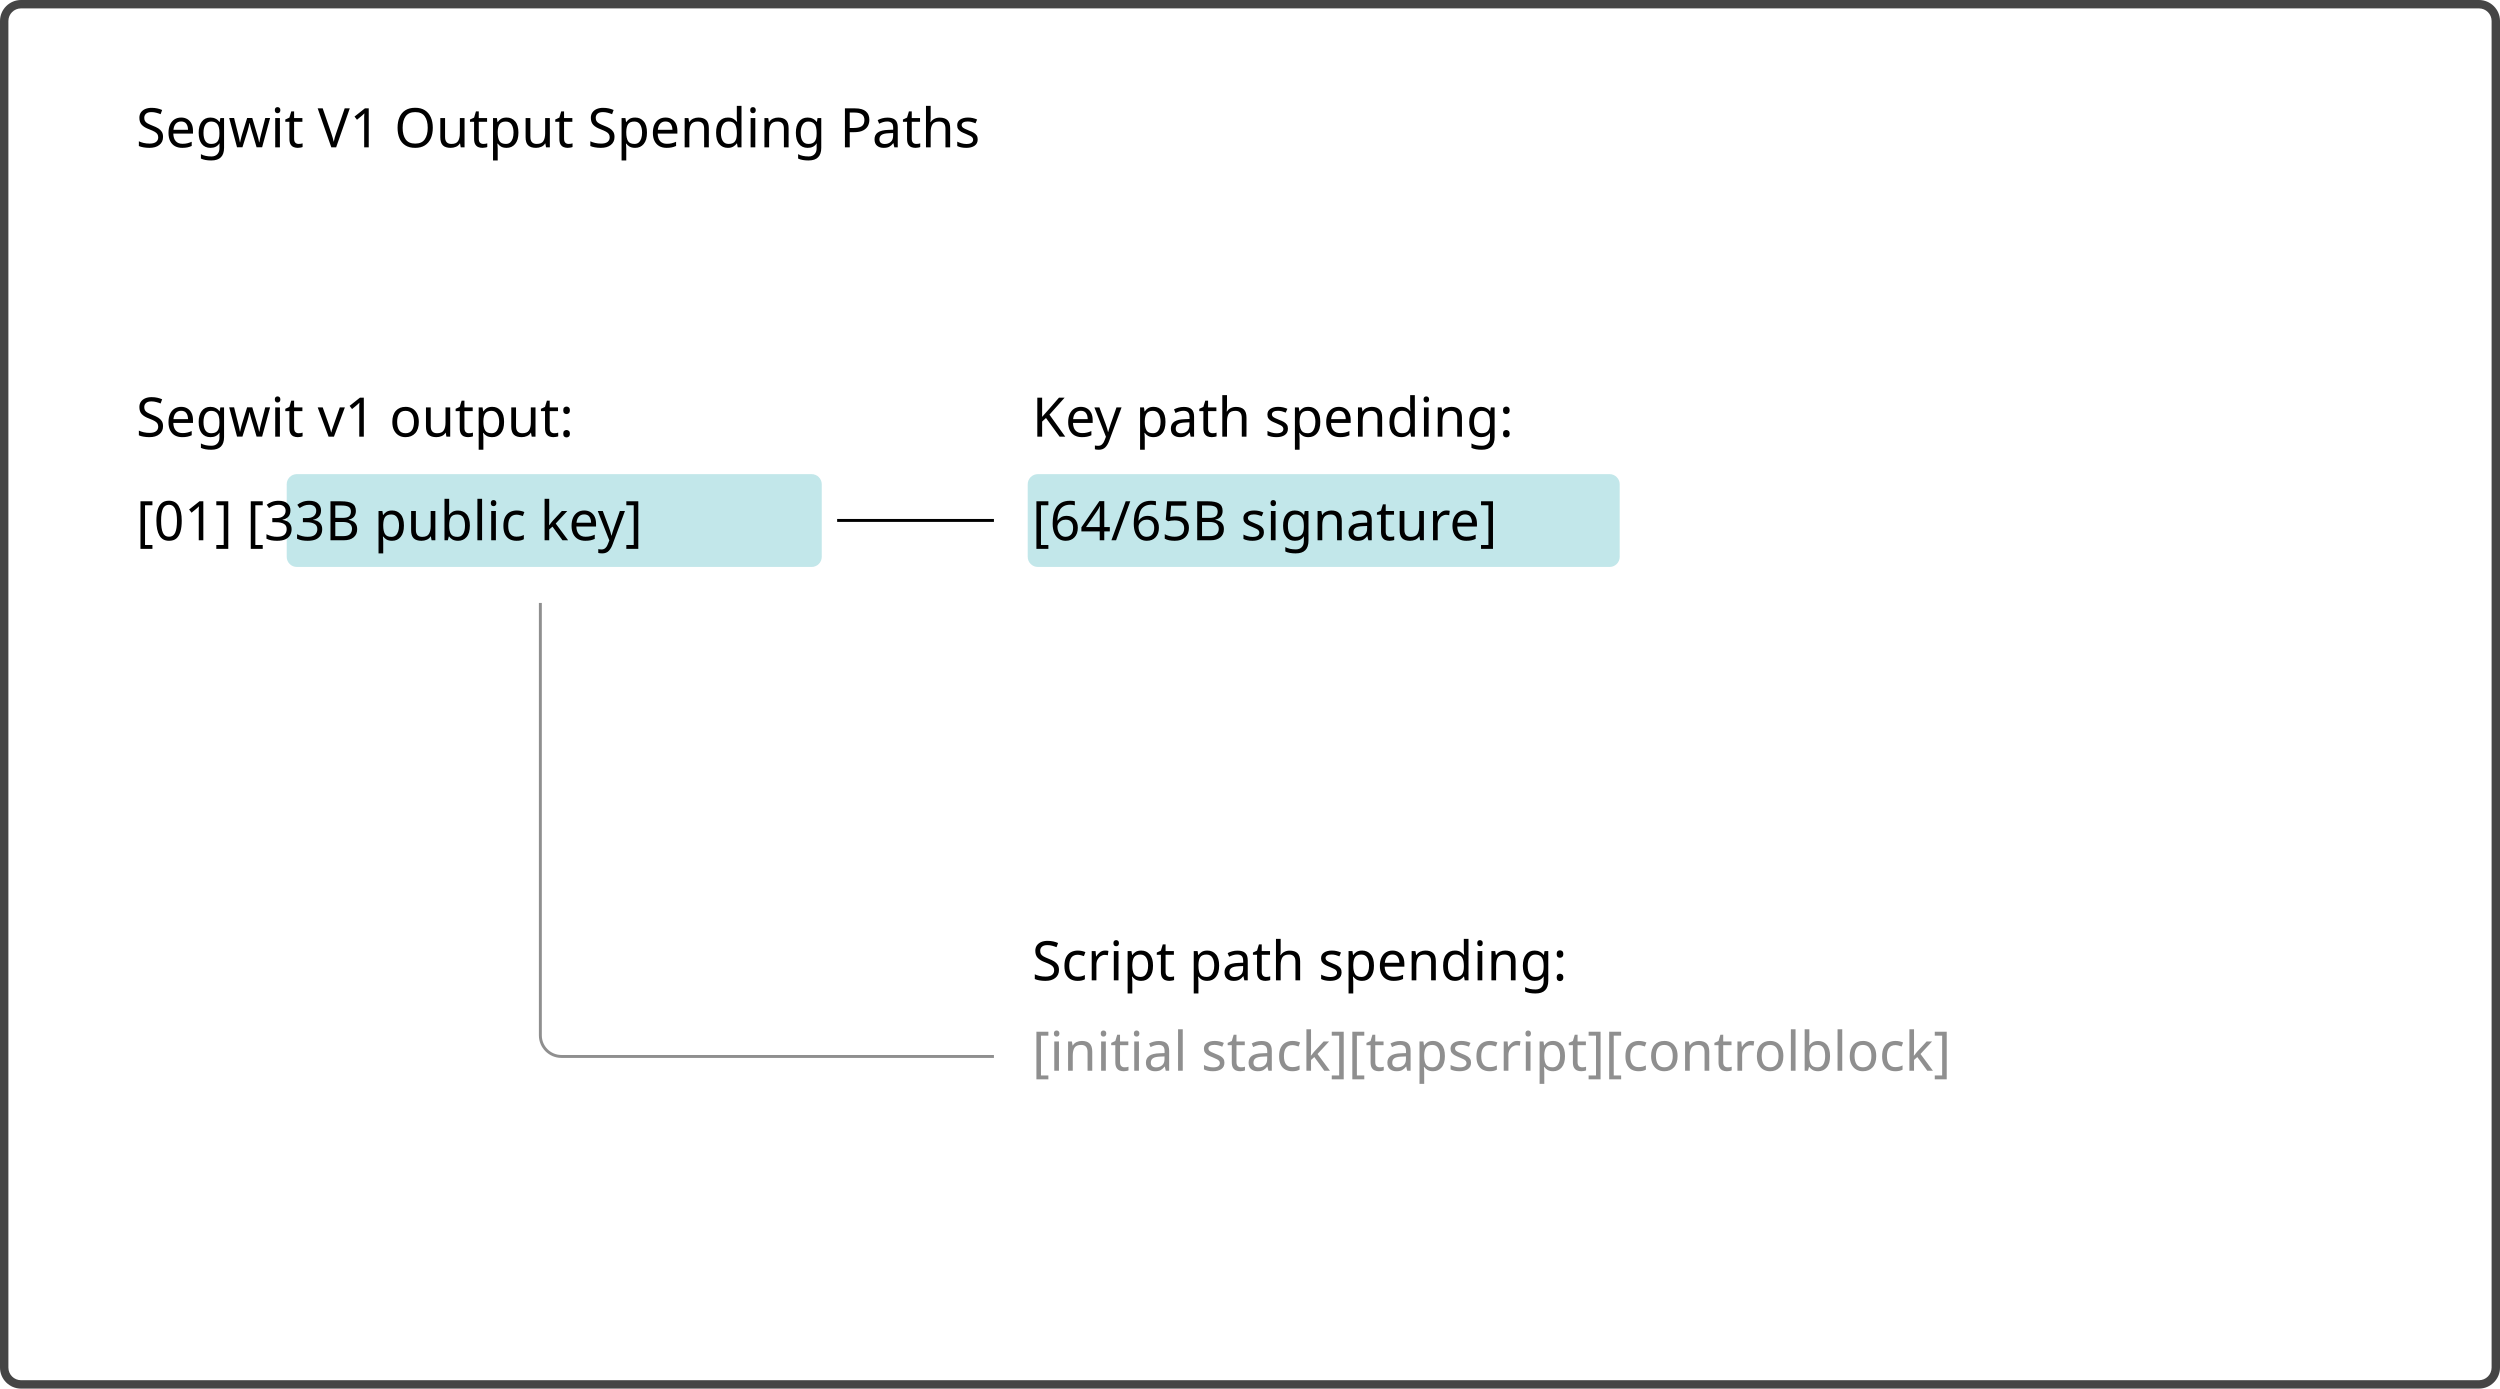
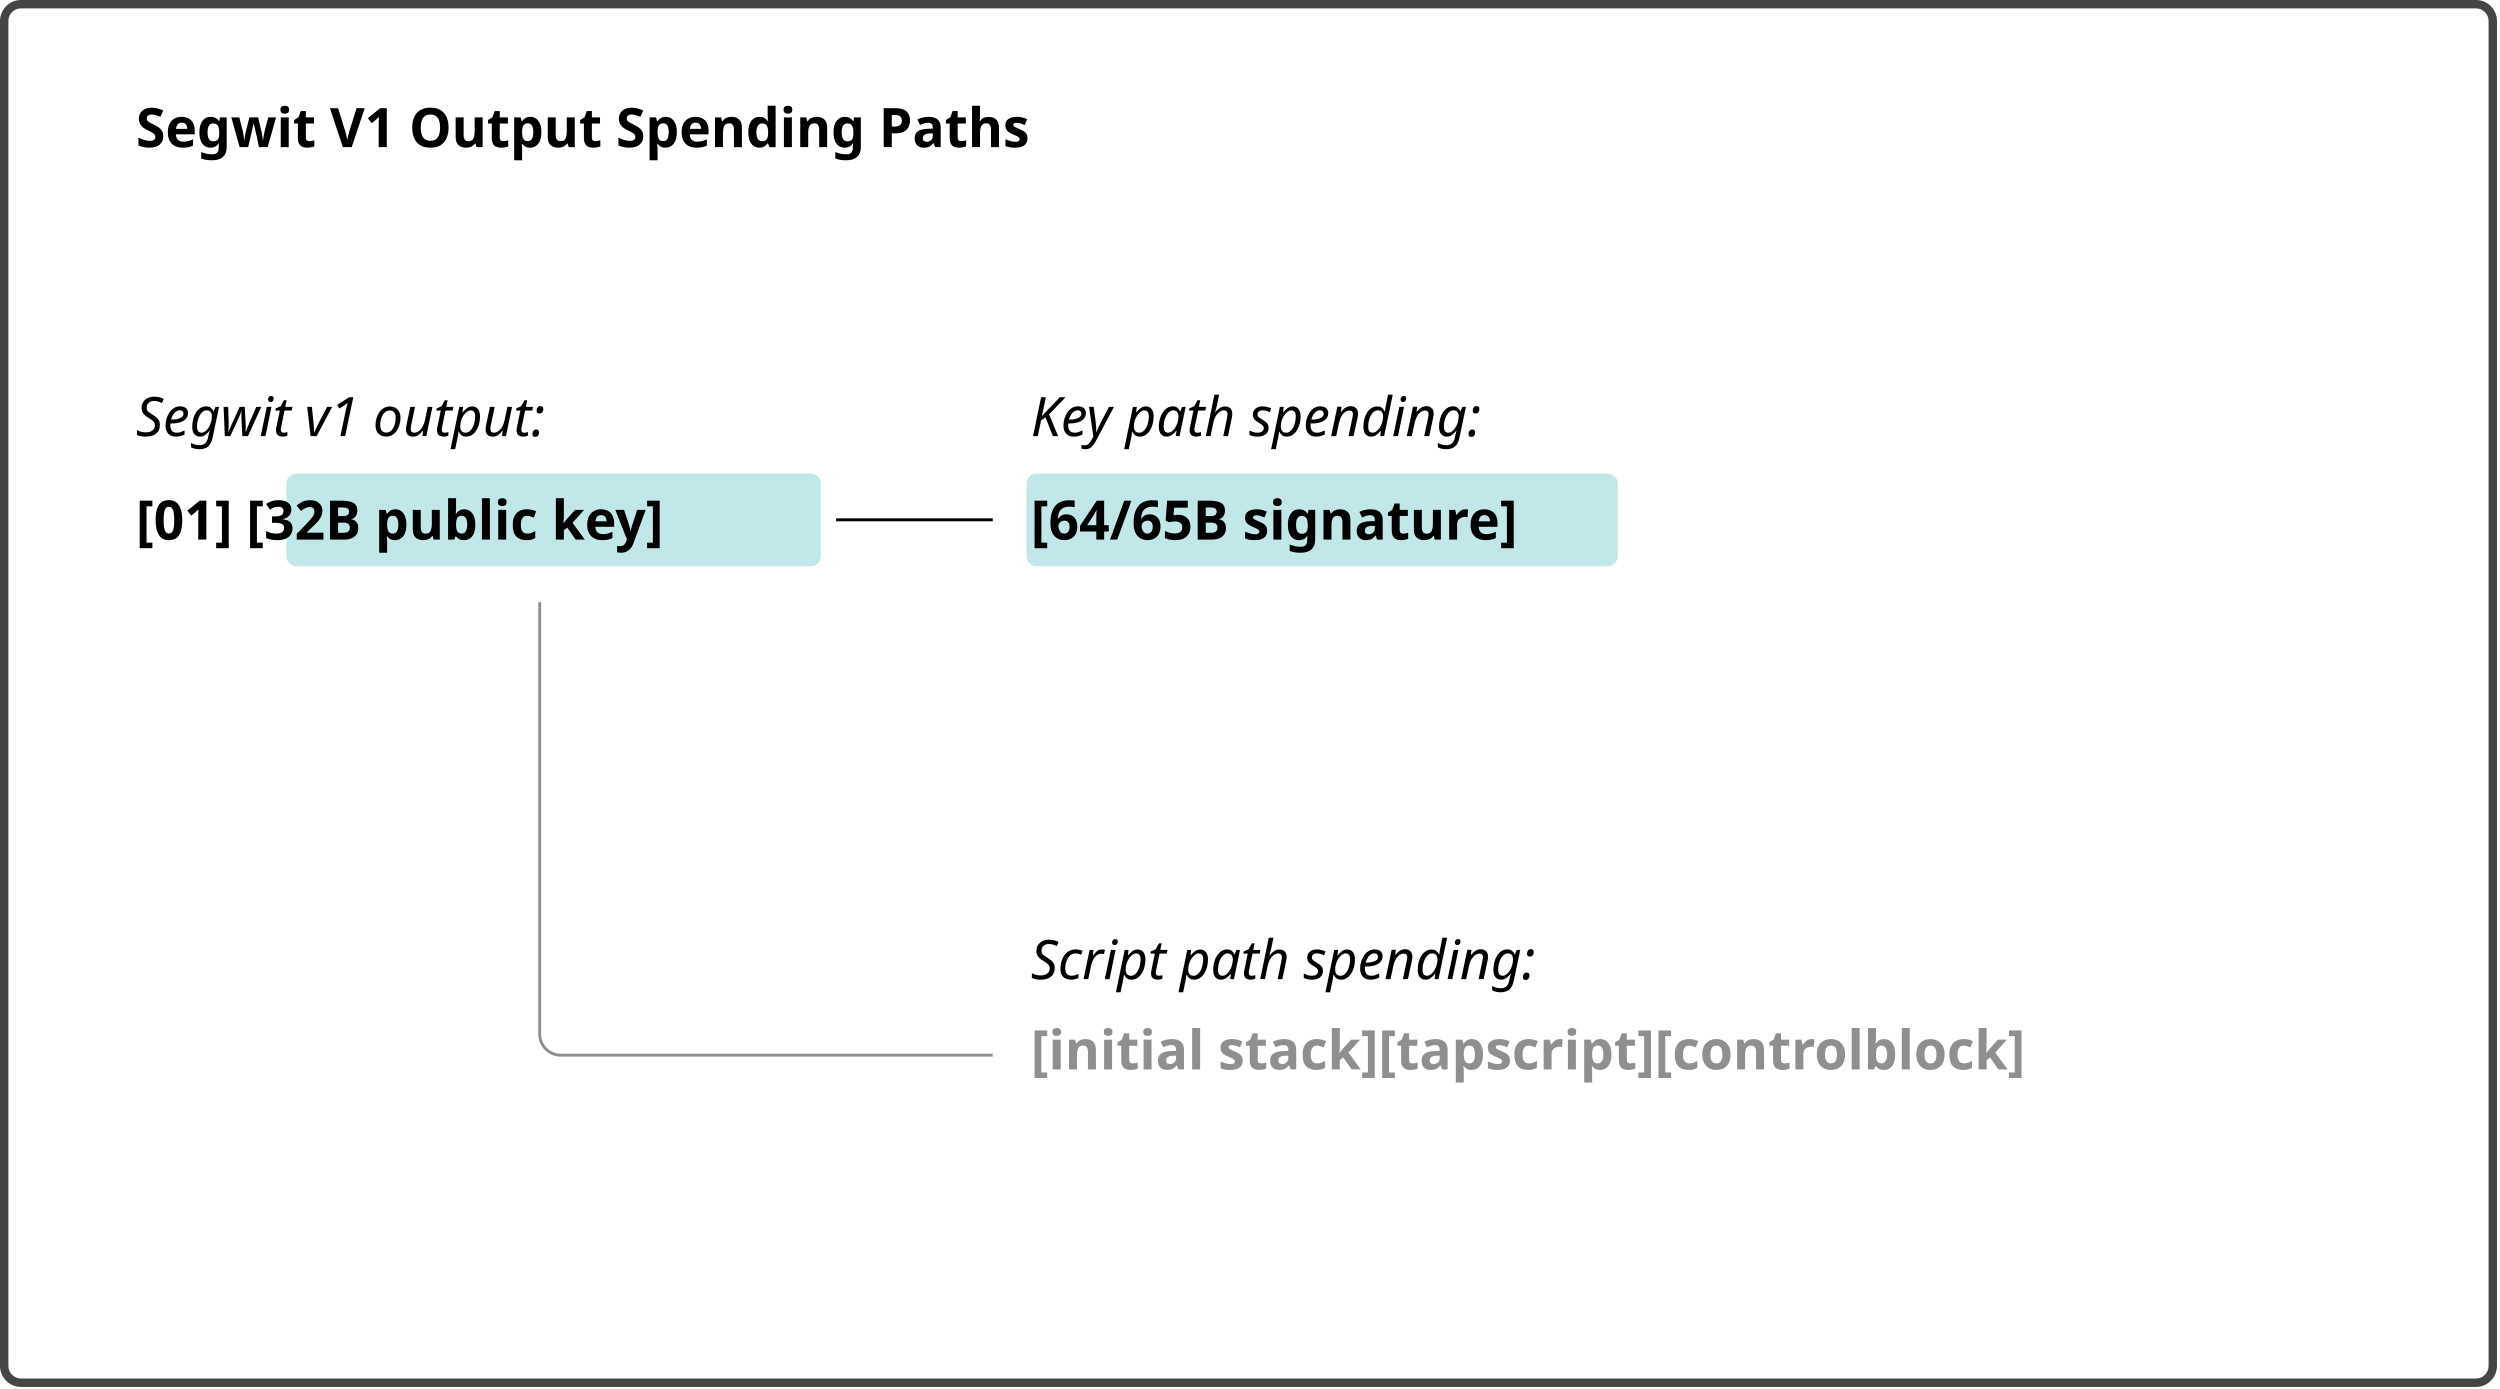
- <svg xmlns="http://www.w3.org/2000/svg" version="1.1" id="TapTree-2.1" x="0px" y="0px" width="595.279px" height="330.643px" viewBox="0 0 595.279 330.643" enable-background="new 0 0 595.279 330.643" xml:space="preserve">
+ <svg xmlns="http://www.w3.org/2000/svg" width="100%" height="100%" viewBox="0 0 596 331" version="1.1" xml:space="preserve" style="fill-rule:evenodd;clip-rule:evenodd;stroke-miterlimit:10;">
+   <path d="M590.28,2C591.934,2 593.28,3.346 593.28,5L593.28,325.643C593.28,327.297 591.934,328.643 590.28,328.643L5,328.643C3.346,328.643 2,327.297 2,325.643L2,5C2,3.346 3.346,2 5,2L590.28,2M590.28,0L5,0C2.25,0 0,2.25 0,5L0,325.643C0,328.393 2.25,330.643 5,330.643L590.28,330.643C593.03,330.643 595.28,328.393 595.28,325.643L595.28,5C595.28,2.25 593.03,0 590.28,0Z" style="fill:rgb(69,69,69);fill-rule:nonzero;" />
+   <path d="M195.667,132.598C195.667,133.919 194.586,135 193.265,135L70.671,135C69.35,135 68.269,133.919 68.269,132.598L68.269,115.299C68.269,113.978 69.35,112.897 70.671,112.897L193.264,112.897C194.585,112.897 195.666,113.978 195.666,115.299L195.667,132.598Z" style="fill:rgb(161,218,222);fill-opacity:0.65;fill-rule:nonzero;" />
+   <path d="M385.667,132.598C385.667,133.919 384.586,135 383.265,135L247.113,135C245.793,135 244.712,133.919 244.712,132.598L244.712,115.299C244.712,113.978 245.793,112.897 247.113,112.897L383.264,112.897C384.585,112.897 385.666,113.978 385.666,115.299L385.667,132.598Z" style="fill:rgb(161,218,222);fill-opacity:0.65;fill-rule:nonzero;" />
  <g>
-     <path fill="#454545" d="M590.28,2c1.654,0,3,1.346,3,3v320.643c0,1.654-1.346,3-3,3H5c-1.654,0-3-1.346-3-3V5c0-1.654,1.346-3,3-3   H590.28 M590.28,0H5C2.25,0,0,2.25,0,5v320.643c0,2.75,2.25,5,5,5H590.28c2.75,0,5-2.25,5-5V5C595.28,2.25,593.03,0,590.28,0   L590.28,0z" />
-   </g>
-   <g opacity="0.65">
-     <path fill="#A1DADE" d="M195.667,132.598c0,1.321-1.081,2.402-2.402,2.402H70.671c-1.321,0-2.402-1.081-2.402-2.402v-17.299   c0-1.321,1.081-2.402,2.402-2.402h122.593c1.321,0,2.402,1.081,2.402,2.402L195.667,132.598L195.667,132.598z" />
-   </g>
-   <g opacity="0.65">
-     <path fill="#A1DADE" d="M385.667,132.598c0,1.321-1.081,2.402-2.402,2.402H247.113c-1.32,0-2.401-1.081-2.401-2.402v-17.299   c0-1.321,1.081-2.402,2.401-2.402h136.151c1.321,0,2.402,1.081,2.402,2.402L385.667,132.598L385.667,132.598z" />
+     <rect x="32.422" y="25.333" width="416.578" height="35.333" style="fill:none;" />
+     <g transform="matrix(0.9799,0,0,1,32.4216,35.0833)">
+       <text x="0px" y="0px" style="font-family:'RobotoMono-Bold', 'Roboto Mono';font-weight:700;font-size:13px;">Segwit V1 Output Spending Paths</text>
+     </g>
  </g>
  <g>
-     <rect x="32.422" y="25.333" fill="none" width="416.578" height="35.333" />
-     <text transform="matrix(0.9799 0 0 1 32.4216 35.0833)" font-family="'RobotoMono-Bold'" font-size="13">Segwit V1 Output Spending Paths</text>
+     <rect x="32.422" y="118.896" width="181.244" height="24.667" style="fill:none;" />
+     <g transform="matrix(0.9799,0,0,1,32.4216,128.646)">
+       <text x="0px" y="0px" style="font-family:'RobotoMono-Bold', 'Roboto Mono';font-weight:700;font-size:13px;">[01] [32B public key]</text>
+     </g>
  </g>
  <g>
-     <rect x="32.422" y="118.896" fill="none" width="181.244" height="24.667" />
-     <text transform="matrix(0.9799 0 0 1 32.4216 128.6458)" font-family="'RobotoMono-Bold'" font-size="13">[01] [33B public key]</text>
+     <rect x="245.756" y="118.896" width="181.244" height="24.667" style="fill:none;" />
+     <g transform="matrix(0.9799,0,0,1,245.755,128.646)">
+       <text x="0px" y="0px" style="font-family:'RobotoMono-Bold', 'Roboto Mono';font-weight:700;font-size:13px;">[64/65B signature]</text>
+     </g>
+   </g>
+   <g opacity="0.44">
+     <rect x="245.756" y="245.2" width="316.19" height="27.345" style="fill:none;" />
+     <g transform="matrix(0.9799,0,0,1,245.755,254.95)">
+       <text x="0px" y="0px" style="font-family:'RobotoMono-Bold', 'Roboto Mono';font-weight:700;font-size:13px;">[initial stack][tapscript][controlblock]</text>
+     </g>
  </g>
  <g>
-     <rect x="245.756" y="118.896" fill="none" width="181.244" height="24.667" />
-     <text transform="matrix(0.9799 0 0 1 245.7551 128.6458)" font-family="'RobotoMono-Bold'" font-size="13">[64/65B signature]</text>
-   </g>
-   <g opacity="0.44">
-     <rect x="245.756" y="245.2" fill="none" width="316.19" height="27.345" />
-     <text transform="matrix(0.9799 0 0 1 245.7551 254.9504)" font-family="'RobotoMono-Bold'" font-size="13">[initial stack][tapscript][controlblock]</text>
+     <rect x="32.422" y="94.218" width="181.244" height="16.369" style="fill:none;" />
+     <g transform="matrix(0.9799,0,0,1,32.4216,103.968)">
+       <text x="0px" y="0px" style="font-family:'RobotoMono-Italic', 'Roboto Mono';font-style:italic;font-size:13px;">Segwit v1 output:</text>
+     </g>
  </g>
  <g>
-     <rect x="32.422" y="94.218" fill="none" width="181.244" height="16.369" />
-     <text transform="matrix(0.9799 0 0 1 32.4216 103.968)" font-family="'RobotoMono-Italic'" font-size="13">Segwit v1 output:</text>
+     <rect x="245.756" y="94.218" width="181.244" height="16.369" style="fill:none;" />
+     <g transform="matrix(0.9799,0,0,1,245.755,103.968)">
+       <text x="0px" y="0px" style="font-family:'RobotoMono-Italic', 'Roboto Mono';font-style:italic;font-size:13px;">Key path spending:</text>
+     </g>
  </g>
  <g>
-     <rect x="245.756" y="94.218" fill="none" width="181.244" height="16.369" />
-     <text transform="matrix(0.9799 0 0 1 245.7551 103.968)" font-family="'RobotoMono-Italic'" font-size="13">Key path spending:</text>
+     <rect x="245.756" y="223.683" width="181.244" height="17.238" style="fill:none;" />
+     <g transform="matrix(0.9799,0,0,1,245.755,233.433)">
+       <text x="0px" y="0px" style="font-family:'RobotoMono-Italic', 'Roboto Mono';font-style:italic;font-size:13px;">Script path spending:</text>
+     </g>
  </g>
-   <g>
-     <rect x="245.756" y="223.683" fill="none" width="181.244" height="17.238" />
-     <text transform="matrix(0.9799 0 0 1 245.7551 233.4329)" font-family="'RobotoMono-Italic'" font-size="13">Script path spending:</text>
-   </g>
-   <g opacity="0.44">
-     <path fill="none" stroke="#000000" stroke-width="0.7" stroke-miterlimit="10" d="M128.667,143.563v102.988c0,2.75,2.25,5,5,5h103" />
-   </g>
-   <g>
-     <line fill="none" stroke="#000000" stroke-width="0.7" stroke-miterlimit="10" x1="199.333" y1="123.92" x2="236.667" y2="123.92" />
-   </g>
+   <path d="M128.667,143.563L128.667,246.551C128.667,249.301 130.917,251.551 133.667,251.551L236.667,251.551" style="fill:none;fill-rule:nonzero;stroke:black;stroke-opacity:0.44;stroke-width:0.7px;" />
+   <path d="M199.333,123.92L236.667,123.92" style="fill:none;fill-rule:nonzero;stroke:black;stroke-width:0.7px;" />
</svg>
